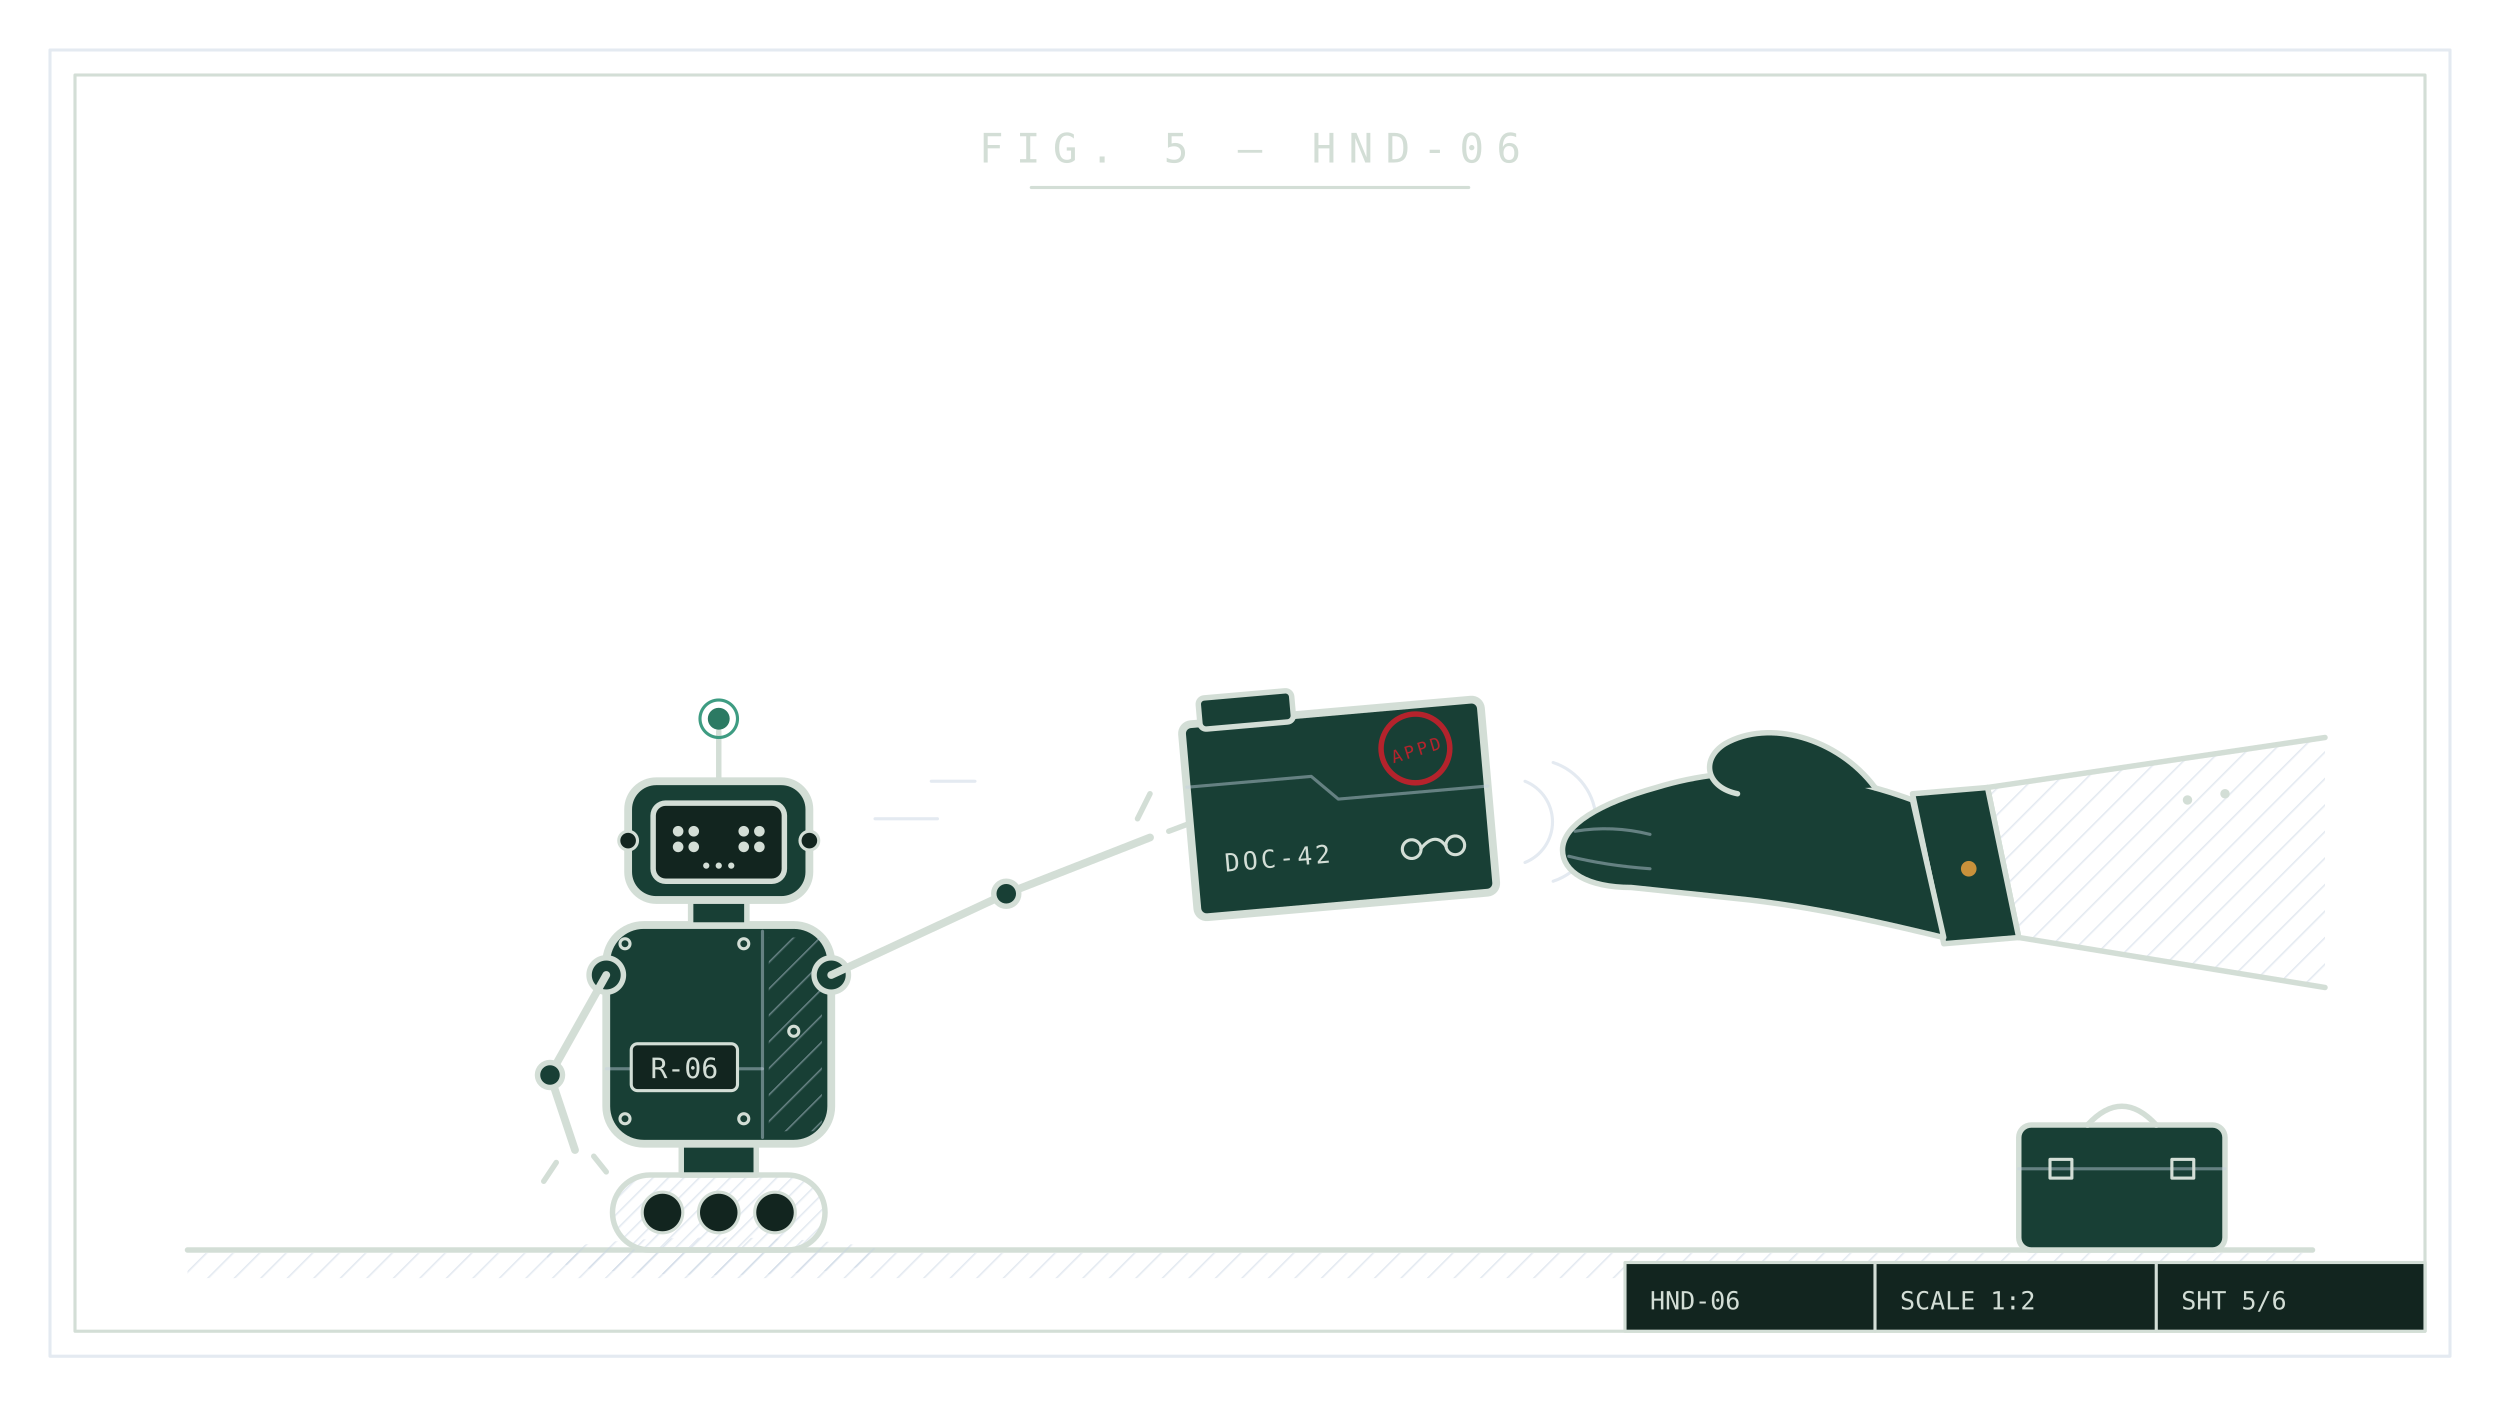
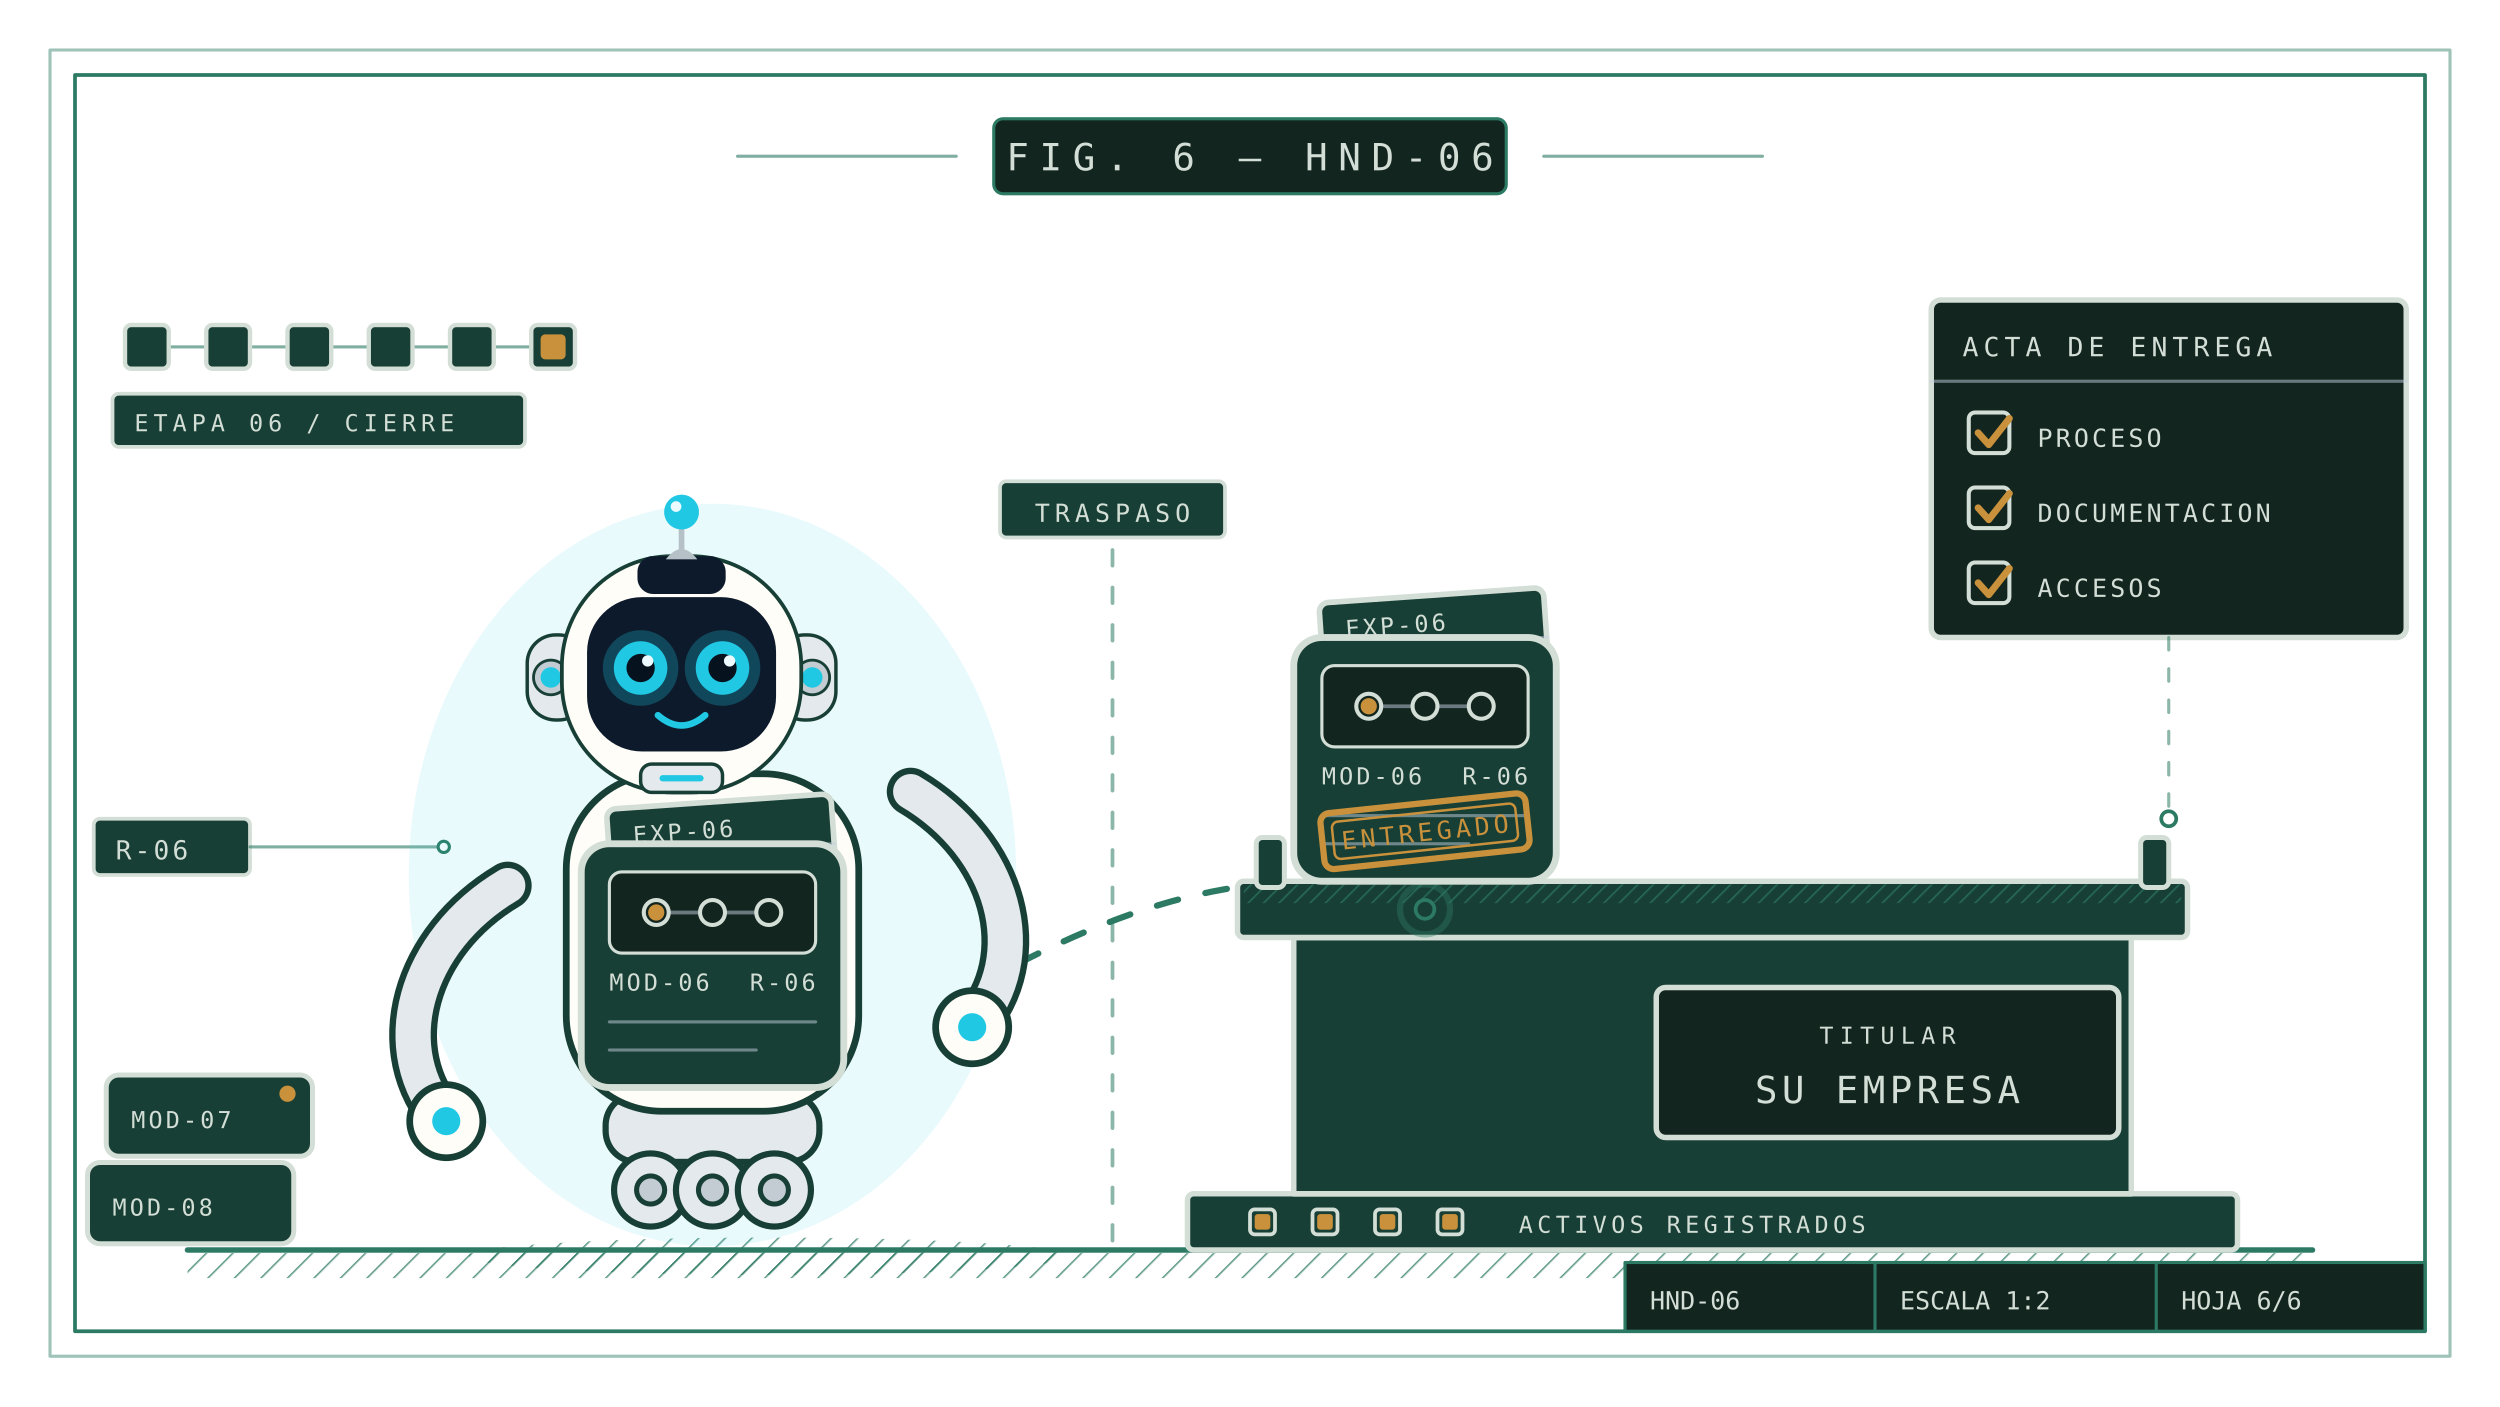
- <svg xmlns="http://www.w3.org/2000/svg" viewBox="0 0 800 450">
+ <svg xmlns="http://www.w3.org/2000/svg" viewBox="0 0 800 450" role="img" aria-labelledby="hndTitle">
  <style>
-     .ill-live{animation:cePulse 2.4s ease-in-out infinite}
-     @keyframes cePulse{0%,100%{opacity:.35}50%{opacity:1}}
-     .ce-arm{animation:ceNudge 2.6s ease-in-out infinite alternate}
-     @keyframes ceNudge{from{transform:translateX(0)}to{transform:translateX(4px)}}
-     .ce-folder{transform-origin:0 0;animation:ceNudgeF 2.6s ease-in-out infinite alternate}
-     @keyframes ceNudgeF{from{transform:translate(378px,232px) rotate(-5deg)}to{transform:translate(382px,232px) rotate(-5deg)}}
-     .ce-whiff{animation:ceWhiff 2.6s ease-in-out infinite}
-     @keyframes ceWhiff{0%,100%{opacity:.25}45%,60%{opacity:1}}
-     @media (prefers-reduced-motion: reduce){*{animation:none !important}}
+     .h-mono { font-family:'IBM Plex Mono', ui-monospace, monospace }
+ 
+     /* ==== capa 1 : el robot rueda, ofrece y suelta ==== */
+     .h-roll { animation:hRoll 7.6s cubic-bezier(.42,.05,.35,1) infinite }
+     @keyframes hRoll {
+       0%,12%   { transform:translate(0,0) }
+       22%      { transform:translate(44px,-2px) }
+       27%,33%  { transform:translate(66px,-4px) }
+       44%      { transform:translate(40px,0) }
+       56%      { transform:translate(0,-4px) }
+       70%      { transform:translate(0,2px) }
+       84%      { transform:translate(0,-3px) }
+       92%,100% { transform:translate(0,0) }
+     }
+ 
+     /* los dos brazos acompanan la pieza hasta el limite de su alcance y
+        despues retroceden. Se dibujan DELANTE del torso, asi el hombro
+        de origen se ve siempre y cada brazo se lee entero.
+        El reposo (sin animacion) es el brazo ya bajado a su costado. */
+     .b-armL { transform-origin:72px 130px;  transform:translate(-6px,5px) rotate(8deg);
+               animation:hArmL 7.6s cubic-bezier(.42,.05,.35,1) infinite }
+     .b-armR { transform-origin:168px 130px; transform:translate(6px,5px) rotate(-8deg);
+               animation:hArmR 7.6s cubic-bezier(.42,.05,.35,1) infinite }
+     @keyframes hArmL {
+       0%,12%   { transform:translate(0,0) rotate(0deg) }
+       22%      { transform:translate(14px,-6px) rotate(-10deg) }
+       27%      { transform:translate(24px,-10px) rotate(-16deg) }
+       33%      { transform:translate(14px,-6px) rotate(-8deg) }
+       44%,84%  { transform:translate(-6px,5px) rotate(8deg) }
+       94%,100% { transform:translate(0,0) rotate(0deg) }
+     }
+     @keyframes hArmR {
+       0%,12%   { transform:translate(0,0) rotate(0deg) }
+       22%      { transform:translate(14px,-6px) rotate(-10deg) }
+       27%      { transform:translate(24px,-10px) rotate(-16deg) }
+       33%      { transform:translate(14px,-6px) rotate(-8deg) }
+       44%,84%  { transform:translate(6px,5px) rotate(-8deg) }
+       94%,100% { transform:translate(0,0) rotate(0deg) }
+     }
+ 
+     /* ==== capa 2 : la pieza viaja y se posa ==== */
+     .h-fly {
+       transform: translate(186px,270px);
+       transform-origin: 42px 39px;
+       animation: hFly 7.6s cubic-bezier(.42,.05,.35,1) infinite;
+     }
+     @keyframes hFly {
+       0%,12%  { transform:translate(186px,270px) rotate(0deg); opacity:1 }
+       22%     { transform:translate(256px,260px) rotate(0deg); opacity:1 }
+       27%     { transform:translate(296px,256px) rotate(-1deg); opacity:1 }
+       33%     { transform:translate(346px,228px) rotate(-4deg); opacity:1 }
+       39%     { transform:translate(382px,208px) rotate(-4deg); opacity:1 }
+       44%     { transform:translate(404px,199px) rotate(-2deg); opacity:1 }
+       47%     { transform:translate(414px,196px) rotate(0deg);  opacity:1 }
+       50%     { transform:translate(414px,206px) rotate(0deg);  opacity:1 }
+       52%     { transform:translate(414px,203px) rotate(0deg);  opacity:1 }
+       54%,56% { transform:translate(414px,204px) rotate(0deg);  opacity:1 }
+       58%     { transform:translate(414px,204px) rotate(0deg);  opacity:0 }
+       60%,88% { transform:translate(186px,270px) rotate(0deg);  opacity:0 }
+       94%,100%{ transform:translate(186px,270px) rotate(0deg);  opacity:1 }
+     }
+ 
+     /* copia ya recibida: solo aparece cuando la viajera ya esta en el mismo sitio */
+     .h-landed { animation:hLanded 7.6s ease-in-out infinite }
+     @keyframes hLanded { 0%,50%{opacity:0} 54%,92%{opacity:1} 97%,100%{opacity:0} }
+ 
+     .h-stamp {
+       transform: translate(456px,266px) rotate(-6deg);
+       transform-origin: 0 0;
+       animation: hStamp 7.6s cubic-bezier(.3,1.4,.5,1) infinite;
+     }
+     @keyframes hStamp {
+       0%,54% { transform:translate(456px,266px) rotate(-6deg) scale(2.6); opacity:0 }
+       62%    { transform:translate(456px,266px) rotate(-6deg) scale(1);    opacity:1 }
+       65%    { transform:translate(456px,266px) rotate(-6deg) scale(1.07); opacity:1 }
+       69%,90%{ transform:translate(456px,266px) rotate(-6deg) scale(1);    opacity:1 }
+       96%,100%{transform:translate(456px,266px) rotate(-6deg) scale(2.6); opacity:0 }
+     }
+ 
+     .h-thud { opacity:.4; transform-origin:456px 291px; animation:hThud 7.6s ease-out infinite }
+     @keyframes hThud {
+       0%,50%  { transform:scale(.35); opacity:0 }
+       55%     { transform:scale(1);   opacity:.95 }
+       70%,100%{ transform:scale(2.4); opacity:0 }
+     }
+ 
+     /* ==== capa 3 : el acta y el registro del cliente responden ==== */
+     .h-tick-1 { animation:hTick1 7.6s ease-in-out infinite }
+     .h-tick-2 { animation:hTick2 7.6s ease-in-out infinite }
+     .h-tick-3 { animation:hTick3 7.6s ease-in-out infinite }
+     @keyframes hTick1 { 0%,64%{opacity:0} 68%,90%{opacity:1} 96%,100%{opacity:0} }
+     @keyframes hTick2 { 0%,69%{opacity:0} 73%,90%{opacity:1} 96%,100%{opacity:0} }
+     @keyframes hTick3 { 0%,74%{opacity:0} 78%,90%{opacity:1} 96%,100%{opacity:0} }
+ 
+     .h-reg-1 { animation:hReg1 7.6s ease-in-out infinite }
+     .h-reg-2 { animation:hReg2 7.6s ease-in-out infinite }
+     .h-reg-3 { animation:hReg3 7.6s ease-in-out infinite }
+     .h-reg-4 { animation:hReg4 7.6s ease-in-out infinite }
+     @keyframes hReg1 { 0%,58%{opacity:0} 62%,90%{opacity:1} 96%,100%{opacity:0} }
+     @keyframes hReg2 { 0%,62%{opacity:0} 66%,90%{opacity:1} 96%,100%{opacity:0} }
+     @keyframes hReg3 { 0%,66%{opacity:0} 70%,90%{opacity:1} 96%,100%{opacity:0} }
+     @keyframes hReg4 { 0%,70%{opacity:0} 74%,90%{opacity:1} 96%,100%{opacity:0} }
+ 
+     /* ==== detalles de fondo con ritmos propios ==== */
+     .h-dash { stroke-dasharray:7 9; animation:hDash 3.4s linear infinite }
+     @keyframes hDash { from{stroke-dashoffset:0} to{stroke-dashoffset:-32} }
+ 
+     .h-runner { transform:translate(130px,0); animation:hRun 5.2s ease-in-out infinite }
+     @keyframes hRun { 0%,6%{transform:translate(0,0)} 62%,100%{transform:translate(130px,0)} }
+ 
+     .h-mdot { animation:hMdot 2.8s ease-in-out infinite }
+     @keyframes hMdot {
+       0%,6% { transform:translate(0,0);    opacity:1 }
+       40%   { transform:translate(18px,0); opacity:1 }
+       76%   { transform:translate(36px,0); opacity:1 }
+       86%   { transform:translate(36px,0); opacity:0 }
+       92%   { transform:translate(0,0);    opacity:0 }
+       100%  { transform:translate(0,0);    opacity:1 }
+     }
+ 
+     /* ==== robot canonico ====
+        (sin b-float: el robot va cargando la pieza y las manos no
+         pueden flotar respecto del modulo que sostienen) */
+     .b-cyan  { fill:#20C8E4 }
+     .b-shell { fill:#FFFDF8; stroke:#183F35; stroke-width:2.4 }
+     .b-screen{ fill:#0C1A2B }
+     .b-metal { fill:#E3E9EC; stroke:#183F35; stroke-width:2.2 }
+     .b-ring  { fill:#C2CCD2; stroke:#183F35; stroke-width:1.8 }
+     .b-limb-o{ fill:none; stroke:#183F35; stroke-width:17; stroke-linecap:round }
+     .b-limb-i{ fill:none; stroke:#E3E9EC; stroke-width:12.5; stroke-linecap:round }
+ 
+     .b-aura { fill:#20C8E4; opacity:.10; transform-origin:120px 140px;
+               animation:bBreathe 4.6s ease-in-out infinite }
+     @keyframes bBreathe { 0%,100%{opacity:.07;transform:scale(1)} 50%{opacity:.15;transform:scale(1.04)} }
+ 
+     .b-ballglow { fill:#20C8E4; opacity:.4; transform-origin:120px 11px;
+                   animation:bPing 2.2s ease-out infinite }
+     @keyframes bPing { 0%{transform:scale(.65);opacity:.6} 70%,100%{transform:scale(1.8);opacity:0} }
+ 
+     .b-eyeL,.b-eyeR { animation:bBlink 4.2s ease-in-out infinite }
+     .b-eyeL { transform-origin:94px 66px }
+     .b-eyeR { transform-origin:124px 66px; animation-delay:.06s }
+     @keyframes bBlink { 0%,45%,100%{transform:scaleY(1)} 48%,51%{transform:scaleY(.12)} }
+     .b-glowL,.b-glowR { fill:#20C8E4; opacity:.26; animation:bBreathe 3s ease-in-out infinite }
+     .b-glowL { transform-origin:94px 66px }
+     .b-glowR { transform-origin:124px 66px }
+ 
+     .b-led { fill:#20C8E4; animation:bLed 2.4s ease-in-out infinite }
+     .b-led-2 { animation-delay:.35s }
+     .b-led-3 { animation-delay:.7s }
+     @keyframes bLed { 0%,100%{opacity:.25} 50%{opacity:1} }
+ 
+     .b-bar { fill:#20C8E4; opacity:.8; animation:bBar 3.2s ease-in-out infinite }
+     .b-bar-1 { transform-origin:99px 180px }
+     .b-bar-2 { transform-origin:113px 180px; animation-delay:.4s }
+     .b-bar-3 { transform-origin:127px 180px; animation-delay:.8s }
+     .b-bar-4 { transform-origin:141px 180px; animation-delay:1.2s }
+     @keyframes bBar { 0%,100%{transform:scaleY(.35)} 50%{transform:scaleY(1)} }
+ 
+     .b-wheel { animation:bWheel 5.6s ease-in-out infinite }
+     @keyframes bWheel { 0%,100%{transform:translateY(0)} 50%{transform:translateY(-3px)} }
+ 
+     /* Reposo: un solo modulo, ya entregado. La copia viajera se coloca
+        encima de la copia recibida, asi no se ven dos piezas iguales. */
+     @media (prefers-reduced-motion: reduce) {
+       * { animation:none !important }
+       .h-fly { transform:translate(414px,204px) !important }
+     }
  </style>
  <defs>
-     <pattern id="eH" patternUnits="userSpaceOnUse" width="6" height="6" patternTransform="rotate(45)">
-       <line x1="0" y1="0" x2="0" y2="6" stroke="rgba(196,209,224,.45)" stroke-width="1" />
+     <pattern id="hH" patternUnits="userSpaceOnUse" width="6" height="6" patternTransform="rotate(45)">
+       <line x1="0" y1="0" x2="0" y2="6" stroke="#2C7A63" stroke-opacity=".75" stroke-width="1" />
    </pattern>
-     <pattern id="eHd" patternUnits="userSpaceOnUse" width="3.5" height="3.5" patternTransform="rotate(45)">
-       <line x1="0" y1="0" x2="0" y2="3.5" stroke="rgba(196,209,224,.45)" stroke-width="1" />
+     <pattern id="hHd" patternUnits="userSpaceOnUse" width="3.5" height="3.5" patternTransform="rotate(45)">
+       <line x1="0" y1="0" x2="0" y2="3.5" stroke="#2C7A63" stroke-opacity=".75" stroke-width="1" />
    </pattern>
-     <g id="eBot" stroke="#d3ded6" fill="none" stroke-linecap="round" stroke-linejoin="round">
-       <rect x="-34" y="-24" width="68" height="24" rx="12" fill="url(#eHd)" stroke-width="1.75" />
-       <circle cx="-18" cy="-12" r="6.5" fill="#12251f" stroke-width="1" />
-       <circle cx="0" cy="-12" r="6.5" fill="#12251f" stroke-width="1" />
-       <circle cx="18" cy="-12" r="6.5" fill="#12251f" stroke-width="1" />
-       <rect x="-12" y="-34" width="24" height="10" fill="#183f35" stroke-width="1.75" />
-       <rect x="-36" y="-104" width="72" height="70" rx="12" fill="#183f35" stroke-width="2.5" class="ill-draw" />
-       <rect x="16" y="-100" width="17" height="62" fill="url(#eH)" stroke="none" />
-       <path d="M14 -102 V-36" stroke="rgba(196,209,224,.45)" stroke-width="1" />
-       <path d="M-36 -58 H14" stroke="rgba(196,209,224,.45)" stroke-width="1" />
-       <circle cx="-30" cy="-98" r="1.6" stroke-width="1" />
-       <circle cx="-30" cy="-42" r="1.6" stroke-width="1" />
-       <circle cx="8" cy="-98" r="1.6" stroke-width="1" />
-       <circle cx="8" cy="-42" r="1.6" stroke-width="1" />
-       <circle cx="24" cy="-70" r="1.6" stroke-width="1" />
-       <rect x="-28" y="-66" width="34" height="15" rx="2" fill="#12251f" stroke-width="1" />
-       <rect x="-9" y="-114" width="18" height="10" fill="#183f35" stroke-width="1.75" />
-       <rect x="-29" y="-150" width="58" height="38" rx="9" fill="#183f35" stroke-width="2.5" class="ill-draw" />
-       <rect x="-21" y="-143" width="42" height="25" rx="4" fill="#12251f" stroke-width="1.75" />
-       <g fill="#d3ded6" stroke="none">
-         <circle cx="-13" cy="-134" r="1.7" />
-         <circle cx="-8" cy="-134" r="1.7" />
-         <circle cx="-13" cy="-129" r="1.7" />
-         <circle cx="-8" cy="-129" r="1.7" />
-         <circle cx="8" cy="-134" r="1.7" />
-         <circle cx="13" cy="-134" r="1.7" />
-         <circle cx="8" cy="-129" r="1.7" />
-         <circle cx="13" cy="-129" r="1.7" />
-         <circle cx="-4" cy="-123" r="1" />
-         <circle cx="0" cy="-123" r="1" />
-         <circle cx="4" cy="-123" r="1" />
-       </g>
-       <circle cx="-29" cy="-131" r="3" fill="#12251f" stroke-width="1" />
-       <circle cx="29" cy="-131" r="3" fill="#12251f" stroke-width="1" />
-       <path d="M0 -150 V-166" stroke-width="1.75" />
-       <circle cx="0" cy="-170" r="6" stroke="#3e9c82" stroke-width="1" class="ill-live" />
-       <circle cx="0" cy="-170" r="3.5" fill="#2C7A63" stroke="none" class="ill-live" />
-       <circle cx="-36" cy="-88" r="5.5" fill="#183f35" stroke-width="1.75" />
-       <circle cx="36" cy="-88" r="5.5" fill="#183f35" stroke-width="1.75" />
+     <g id="hPack" stroke="#d3ded6" fill="none" stroke-linecap="round" stroke-linejoin="round">
+       <g transform="translate(8 -11) rotate(-4)">
+         <rect x="0" y="0" width="72" height="50" rx="3" fill="#183f35" stroke-width="1.8" />
+         <path d="M0 16 H72" stroke="rgba(196,209,224,.5)" stroke-width="1" />
+         <text class="h-mono" x="8" y="11.5" font-size="7.5" letter-spacing="1" fill="#d3ded6" stroke="none">EXP-06</text>
+         <path d="M8 27 H50 M8 35 H60 M8 43 H44" stroke="rgba(196,209,224,.5)" stroke-width="1" />
+       </g>
+       <rect x="0" y="0" width="84" height="78" rx="9" fill="#183f35" stroke-width="2.2" />
+       <rect x="9" y="9" width="66" height="26" rx="4" fill="#12251f" stroke-width="1" />
+       <path d="M28 22 H38 M46 22 H56" stroke="rgba(196,209,224,.5)" stroke-width="1.2" />
+       <circle cx="24" cy="22" r="4" stroke-width="1.3" />
+       <circle cx="42" cy="22" r="4" stroke-width="1.3" />
+       <circle cx="60" cy="22" r="4" stroke-width="1.3" />
+       <circle class="h-mdot" cx="24" cy="22" r="2.6" fill="#C9913B" stroke="none" />
+       <text class="h-mono" x="9" y="47" font-size="7.5" letter-spacing="1" fill="#d3ded6" stroke="none">MOD-06</text>
+       <text class="h-mono" x="75" y="47" text-anchor="end" font-size="7.5" letter-spacing="1" fill="#d3ded6" stroke="none">R-06</text>
+       <path d="M9 57 H75 M9 66 H56" stroke="rgba(196,209,224,.5)" stroke-width="1" />
    </g>
  </defs>
  <g stroke="#d3ded6" fill="none" stroke-linecap="round" stroke-linejoin="round">
-     <rect x="16" y="16" width="768" height="418" stroke="rgba(196,209,224,.45)" stroke-width="1" />
-     <rect x="24" y="24" width="752" height="402" stroke-width="1" />
-     <text x="400" y="52" text-anchor="middle" font-family="IBM Plex Mono, monospace" font-size="13" letter-spacing="4" fill="#d3ded6" stroke="none">FIG. 5 — HND-06</text>
-     <path d="M330 60 H470" stroke-width="1" />
-     <path d="M60 400 H740" stroke-width="1.75" />
-     <rect x="60" y="401" width="680" height="8" fill="url(#eH)" stroke="none" />
-     <ellipse cx="230" cy="402" rx="55" ry="6" fill="url(#eH)" stroke="none" />
-     <rect x="646" y="360" width="66" height="40" rx="4" fill="#183f35" stroke-width="1.75" />
-     <path d="M668 360 Q679 348 690 360" stroke-width="1.75" />
-     <path d="M646 374 H712" stroke="rgba(196,209,224,.45)" stroke-width="1" />
-     <rect x="656" y="371" width="7" height="6" stroke-width="1" />
-     <rect x="695" y="371" width="7" height="6" stroke-width="1" />
-     <use href="#eBot" transform="translate(230,400)" />
-     <text x="219" y="345" text-anchor="middle" font-family="IBM Plex Mono, monospace" font-size="9" fill="#d3ded6" stroke="none">R-06</text>
-     <path class="ce-whiff" d="M300 262 h-20 M312 250 h-14" stroke="rgba(196,209,224,.45)" stroke-width="1" />
-     <path d="M194 312 L176 344 L184 368" stroke-width="2.5" />
-     <circle cx="176" cy="344" r="4" fill="#183f35" stroke-width="1.75" />
-     <path d="M178 372 l-4 6 M190 370 l4 5" stroke-width="1.75" />
-     <path class="ce-arm" d="M266 312 L322 286 L368 268" stroke-width="2.5" />
-     <circle class="ce-arm" cx="322" cy="286" r="4" fill="#183f35" stroke-width="1.75" />
-     <path class="ce-arm" d="M364 262 l4 -8 M374 266 l8 -3" stroke-width="1.75" />
-     <g class="ce-folder" transform="translate(378,232) rotate(-5)">
-       <rect x="0" y="0" width="96" height="62" rx="3" fill="#183f35" stroke-width="2.5" class="ill-draw" />
-       <rect x="6" y="-8" width="30" height="10" rx="2" fill="#183f35" stroke-width="1.75" />
-       <path d="M0 20 L40 20 L48 28 L96 28" stroke="rgba(196,209,224,.45)" stroke-width="1" />
-       <circle cx="70" cy="46" r="3" stroke-width="1" />
-       <circle cx="84" cy="46" r="3" stroke-width="1" />
-       <path d="M73 46 Q78 41 81 46" stroke-width="1" />
-       <text x="10" y="48" font-family="IBM Plex Mono, monospace" font-size="8" letter-spacing="1" fill="#d3ded6" stroke="none">DOC-42</text>
-       <g transform="translate(74,14) rotate(-12)" stroke="#B4232C">
-         <circle r="11" stroke-width="1.75" />
-         <text y="2.5" text-anchor="middle" font-family="IBM Plex Mono, monospace" font-size="5.5" letter-spacing="1" fill="#B4232C" stroke="none">APPD</text>
+     <rect x="16" y="16" width="768" height="418" stroke="#2C7A63" stroke-opacity=".45" stroke-width="1" />
+     <rect x="24" y="24" width="752" height="402" stroke="#2C7A63" stroke-width="1.2" />
+     <path d="M236 50 H306 M494 50 H564" stroke="#2C7A63" stroke-opacity=".6" stroke-width="1" />
+     <rect x="318" y="38" width="164" height="24" rx="3" fill="#12251F" stroke="#2C7A63" stroke-width="1" />
+     <text class="h-mono" x="400" y="54.5" text-anchor="middle" font-size="12" letter-spacing="3.4" fill="#D3DED6" stroke="none">FIG. 6 — HND-06</text>
+     <path d="M60 400 H740" stroke="#2C7A63" stroke-width="1.75" />
+     <rect x="60" y="401" width="680" height="8" fill="url(#hH)" stroke="none" />
+     <ellipse cx="246" cy="402" rx="96" ry="6" fill="url(#hH)" stroke="none" />
+     <path d="M47 111 H177" stroke="#2C7A63" stroke-opacity=".6" stroke-width="1" />
+     <rect x="40" y="104" width="14" height="14" rx="2" fill="#183f35" stroke-width="1.4" />
+     <rect x="66" y="104" width="14" height="14" rx="2" fill="#183f35" stroke-width="1.4" />
+     <rect x="92" y="104" width="14" height="14" rx="2" fill="#183f35" stroke-width="1.4" />
+     <rect x="118" y="104" width="14" height="14" rx="2" fill="#183f35" stroke-width="1.4" />
+     <rect x="144" y="104" width="14" height="14" rx="2" fill="#183f35" stroke-width="1.4" />
+     <rect x="170" y="104" width="14" height="14" rx="2" fill="#183f35" stroke-width="1.4" />
+     <rect x="173" y="107" width="8" height="8" rx="1.5" fill="#C9913B" stroke="none" />
+     <circle class="h-runner" cx="47" cy="111" r="3.4" fill="#C9913B" stroke="none" />
+     <rect x="36" y="126" width="132" height="17" rx="2" fill="#183f35" stroke-width="1.2" />
+     <text class="h-mono" x="43" y="138" font-size="7.5" letter-spacing="1.6" fill="#d3ded6" stroke="none">ETAPA 06 / CIERRE</text>
+     <rect x="618" y="96" width="152" height="108" rx="3" fill="#12251f" stroke-width="1.75" />
+     <text class="h-mono" x="628" y="114" font-size="8.5" letter-spacing="1.6" fill="#d3ded6" stroke="none">ACTA DE ENTREGA</text>
+     <path d="M618 122 H770" stroke="rgba(196,209,224,.5)" stroke-width="1" />
+     <rect x="630" y="132" width="13" height="13" rx="2" stroke-width="1.3" />
+     <rect x="630" y="156" width="13" height="13" rx="2" stroke-width="1.3" />
+     <rect x="630" y="180" width="13" height="13" rx="2" stroke-width="1.3" />
+     <path class="h-tick-1" d="M633 138.5 l3.4 3.8 l6.6 -8.4" stroke="#C9913B" stroke-width="2.2" />
+     <path class="h-tick-2" d="M633 162.5 l3.4 3.8 l6.6 -8.4" stroke="#C9913B" stroke-width="2.2" />
+     <path class="h-tick-3" d="M633 186.5 l3.4 3.8 l6.6 -8.4" stroke="#C9913B" stroke-width="2.2" />
+     <text class="h-mono" x="652" y="143" font-size="8" letter-spacing="1" fill="#d3ded6" stroke="none">PROCESO</text>
+     <text class="h-mono" x="652" y="167" font-size="8" letter-spacing="1" fill="#d3ded6" stroke="none">DOCUMENTACION</text>
+     <text class="h-mono" x="652" y="191" font-size="8" letter-spacing="1" fill="#d3ded6" stroke="none">ACCESOS</text>
+     <path d="M694 204 V 260" stroke="#2C7A63" stroke-opacity=".55" stroke-width="1" stroke-dasharray="4 6" />
+     <circle cx="694" cy="262" r="2.4" stroke="#2C7A63" stroke-width="1.2" />
+     <rect x="34" y="344" width="66" height="26" rx="4" fill="#183f35" stroke-width="1.6" />
+     <text class="h-mono" x="42" y="361" font-size="7.5" letter-spacing="1" fill="#d3ded6" stroke="none">MOD-07</text>
+     <circle cx="92" cy="350" r="2.6" fill="#C9913B" stroke="none" />
+     <rect x="28" y="372" width="66" height="26" rx="4" fill="#183f35" stroke-width="1.6" />
+     <text class="h-mono" x="36" y="389" font-size="7.5" letter-spacing="1" fill="#d3ded6" stroke="none">MOD-08</text>
+     <rect x="30" y="262" width="50" height="18" rx="2" fill="#183f35" stroke-width="1.2" />
+     <text class="h-mono" x="37" y="275" font-size="8.4" letter-spacing="1" fill="#d3ded6" stroke="none">R-06</text>
+     <path d="M80 271 H140" stroke="#2C7A63" stroke-opacity=".6" stroke-width="1" />
+     <circle cx="142" cy="271" r="1.8" stroke="#2C7A63" stroke-width="1" />
+     <rect x="320" y="154" width="72" height="18" rx="2" fill="#183f35" stroke-width="1.2" />
+     <text class="h-mono" x="356" y="167" text-anchor="middle" font-size="8" letter-spacing="1.6" fill="#d3ded6" stroke="none">TRASPASO</text>
+     <path d="M356 176 V400" stroke="#2C7A63" stroke-opacity=".55" stroke-width="1.2" stroke-dasharray="5 7" />
+     <path class="h-dash" d="M312 316 C 360 288, 410 274, 446 288" stroke="#2C7A63" stroke-width="2" />
+     <path d="M438 277 L449 288 L435 296" stroke="#2C7A63" stroke-width="2" />
+     <rect x="380" y="382" width="336" height="18" rx="2" fill="#183f35" stroke-width="1.75" />
+     <rect x="414" y="300" width="268" height="82" fill="#183f35" stroke-width="1.75" />
+     <rect x="396" y="282" width="304" height="18" rx="2" fill="#183f35" stroke-width="1.75" />
+     <rect x="398" y="283" width="300" height="6" fill="url(#hHd)" stroke="none" />
+     <rect x="402" y="268" width="9" height="16" rx="2" fill="#183f35" stroke-width="1.6" />
+     <rect x="685" y="268" width="9" height="16" rx="2" fill="#183f35" stroke-width="1.6" />
+     <rect x="530" y="316" width="148" height="48" rx="3" fill="#12251f" stroke-width="1.75" />
+     <text class="h-mono" x="604" y="334" text-anchor="middle" font-size="7.5" letter-spacing="2" fill="#d3ded6" stroke="none">TITULAR</text>
+     <text class="h-mono" x="604" y="353" text-anchor="middle" font-size="12" letter-spacing="1.4" fill="#d3ded6" stroke="none">SU EMPRESA</text>
+     <rect x="400" y="387" width="8" height="8" rx="1.5" stroke-width="1.2" />
+     <rect x="420" y="387" width="8" height="8" rx="1.5" stroke-width="1.2" />
+     <rect x="440" y="387" width="8" height="8" rx="1.5" stroke-width="1.2" />
+     <rect x="460" y="387" width="8" height="8" rx="1.5" stroke-width="1.2" />
+     <rect class="h-reg-1" x="401.5" y="388.5" width="5" height="5" rx="1" fill="#C9913B" stroke="none" />
+     <rect class="h-reg-2" x="421.5" y="388.5" width="5" height="5" rx="1" fill="#C9913B" stroke="none" />
+     <rect class="h-reg-3" x="441.5" y="388.5" width="5" height="5" rx="1" fill="#C9913B" stroke="none" />
+     <rect class="h-reg-4" x="461.5" y="388.5" width="5" height="5" rx="1" fill="#C9913B" stroke="none" />
+     <text class="h-mono" x="486" y="394.5" font-size="7.5" letter-spacing="1.4" fill="#d3ded6" stroke="none">ACTIVOS REGISTRADOS</text>
+     <circle cx="456" cy="291" r="3" stroke="#2C7A63" stroke-width="1.2" />
+     <circle class="h-thud" cx="456" cy="291" r="8" stroke="#2C7A63" stroke-width="2" />
+   </g>
+   <g stroke="#d3ded6" fill="none" stroke-linecap="round" stroke-linejoin="round">
+     <use href="#hPack" class="h-landed" transform="translate(414 204)" />
+   </g>
+   <g class="h-roll">
+     <g transform="translate(120 154) scale(0.9)">
+       <ellipse class="b-aura" cx="120" cy="140" rx="108" ry="132" />
+       <g class="b-wheel">
+         <rect class="b-metal" x="82" y="218" width="76" height="24" rx="11" />
+         <circle class="b-metal" cx="98" cy="252" r="13" />
+         <circle class="b-metal" cx="120" cy="252" r="13" />
+         <circle class="b-metal" cx="142" cy="252" r="13" />
+         <circle class="b-ring" cx="98" cy="252" r="5" />
+         <circle class="b-ring" cx="120" cy="252" r="5" />
+         <circle class="b-ring" cx="142" cy="252" r="5" />
+       </g>
+       <rect class="b-shell" x="68" y="104" width="104" height="120" rx="34" />
+       <rect class="b-screen" x="86" y="132" width="68" height="56" rx="14" />
+       <circle class="b-led" cx="98" cy="146" r="3.6" />
+       <circle class="b-led b-led-2" cx="109" cy="146" r="3.6" />
+       <circle class="b-led b-led-3" cx="120" cy="146" r="3.6" />
+       <rect class="b-bar b-bar-1" x="95" y="160" width="9" height="20" rx="3" />
+       <rect class="b-bar b-bar-2" x="109" y="160" width="9" height="20" rx="3" />
+       <rect class="b-bar b-bar-3" x="123" y="160" width="9" height="20" rx="3" />
+       <rect class="b-bar b-bar-4" x="137" y="160" width="9" height="20" rx="3" />
+       <rect class="b-ring" x="96" y="200" width="48" height="8" rx="4" />
+       <g class="b-armL">
+         <path class="b-limb-o" d="M72 130 C 42 154, 36 194, 62 216" />
+         <path class="b-limb-i" d="M72 130 C 42 154, 36 194, 62 216" />
+         <circle class="b-shell" cx="62" cy="216" r="13" />
+         <circle class="b-cyan" cx="62" cy="216" r="5" />
+       </g>
+       <g class="b-armR">
+         <path class="b-limb-o" d="M168 130 C 198 154, 204 194, 178 216" />
+         <path class="b-limb-i" d="M168 130 C 198 154, 204 194, 178 216" />
+         <circle class="b-shell" cx="178" cy="216" r="13" />
+         <circle class="b-cyan" cx="178" cy="216" r="5" />
+       </g>
+       <g transform="translate(53 2) scale(0.56)">
+         <rect class="b-metal" x="2" y="94" width="38" height="54" rx="18" />
+         <rect class="b-metal" x="160" y="94" width="38" height="54" rx="18" />
+         <circle class="b-ring" cx="17" cy="121" r="11" />
+         <circle class="b-ring" cx="183" cy="121" r="11" />
+         <circle class="b-cyan" cx="17" cy="121" r="6.5" />
+         <circle class="b-cyan" cx="183" cy="121" r="6.5" />
+         <rect class="b-shell" x="24" y="44" width="152" height="150" rx="70" />
+         <rect class="b-screen" x="72" y="44" width="56" height="24" rx="10" />
+         <path d="M90 46 q10 -13 20 0 z" fill="#B6C1C7" />
+         <line x1="100" y1="42" x2="100" y2="27" stroke="#B6C1C7" stroke-width="3.6" stroke-linecap="round" />
+         <circle class="b-ballglow" cx="100" cy="16" r="11" />
+         <circle class="b-cyan" cx="100" cy="16" r="11" />
+         <circle cx="96.5" cy="12.5" r="3.4" fill="#EAFAFF" />
+         <rect class="b-screen" x="40" y="70" width="120" height="98" rx="35" />
+         <circle class="b-glowL" cx="74" cy="115" r="24" />
+         <circle class="b-glowR" cx="126" cy="115" r="24" />
+         <g class="b-eyeL">
+           <circle class="b-cyan" cx="74" cy="115" r="17" />
+           <circle cx="74" cy="115" r="9" fill="#06131F" />
+           <circle cx="78.5" cy="110.5" r="3.6" fill="#EAFAFF" />
+         </g>
+         <g class="b-eyeR">
+           <circle class="b-cyan" cx="126" cy="115" r="17" />
+           <circle cx="126" cy="115" r="9" fill="#06131F" />
+           <circle cx="130.5" cy="110.5" r="3.6" fill="#EAFAFF" />
+         </g>
+         <path d="M85 145 q15 13 30 0" fill="none" stroke="#20C8E4" stroke-width="4.2" stroke-linecap="round" />
+         <rect class="b-metal" x="74" y="176" width="52" height="18" rx="7" />
+         <rect class="b-cyan" x="86" y="183" width="28" height="4" rx="2" />
      </g>
    </g>
-     <path d="M488 250 a14 14 0 0 1 0 26" stroke="rgba(196,209,224,.45)" stroke-width="1" />
-     <path d="M497 244 a20 20 0 0 1 0 38" stroke="rgba(196,209,224,.45)" stroke-width="1" />
-     <path d="M744 236 L636 252 L646 300 L744 316" fill="url(#eH)" stroke-width="1.75" />
-     <circle cx="700" cy="256" r="1.5" fill="#d3ded6" stroke="none" />
-     <circle cx="712" cy="254" r="1.5" fill="#d3ded6" stroke="none" />
-     <path d="M636 252 L646 300 L622 302 L612 254 Z" fill="#183f35" stroke-width="1.75" />
-     <circle cx="630" cy="278" r="2.5" fill="#c9913b" stroke="none" />
-     <path d="M612 256 C585 246 556 244 530 252 C512 257 500 264 500 272 C500 279 508 284 522 284 L560 288 C585 291 605 296 622 300 Z" fill="#183f35" stroke-width="1.75" class="ill-draw" />
-     <path d="M600 252 C588 236 566 230 552 238 C544 243 546 252 556 254" fill="#183f35" stroke-width="1.75" />
-     <path d="M504 266 q12 -2 24 1 M502 274 q12 3 26 4" stroke="rgba(196,209,224,.45)" stroke-width="1" />
-     <rect x="520" y="404" width="256" height="22" fill="#12251f" stroke-width="1" />
-     <path d="M600 404 V426 M690 404 V426" stroke-width="1" />
-     <text x="528" y="419" font-family="IBM Plex Mono, monospace" font-size="8" fill="#d3ded6" stroke="none">HND-06</text>
-     <text x="608" y="419" font-family="IBM Plex Mono, monospace" font-size="8" fill="#d3ded6" stroke="none">SCALE 1:2</text>
-     <text x="698" y="419" font-family="IBM Plex Mono, monospace" font-size="8" fill="#d3ded6" stroke="none">SHT 5/6</text>
+   </g>
+   <g stroke="#d3ded6" fill="none" stroke-linecap="round" stroke-linejoin="round">
+     <use href="#hPack" class="h-fly" />
+     <g class="h-stamp">
+       <rect x="-33" y="-9" width="66" height="18" rx="3" stroke="#C9913B" stroke-width="2" />
+       <rect x="-29.5" y="-6" width="59" height="12" rx="2" stroke="#C9913B" stroke-width="0.8" />
+       <text class="h-mono" x="0" y="3.1" text-anchor="middle" font-size="8" letter-spacing="1.3" fill="#C9913B" stroke="none">ENTREGADO</text>
+     </g>
+     <rect x="520" y="404" width="256" height="22" fill="#12251f" stroke="#2C7A63" stroke-width="1" />
+     <path d="M600 404 V426 M690 404 V426" stroke="#2C7A63" stroke-width="1" />
+     <text class="h-mono" x="528" y="419" font-size="8" fill="#d3ded6" stroke="none">HND-06</text>
+     <text class="h-mono" x="608" y="419" font-size="8" fill="#d3ded6" stroke="none">ESCALA 1:2</text>
+     <text class="h-mono" x="698" y="419" font-size="8" fill="#d3ded6" stroke="none">HOJA 6/6</text>
  </g>
</svg>
